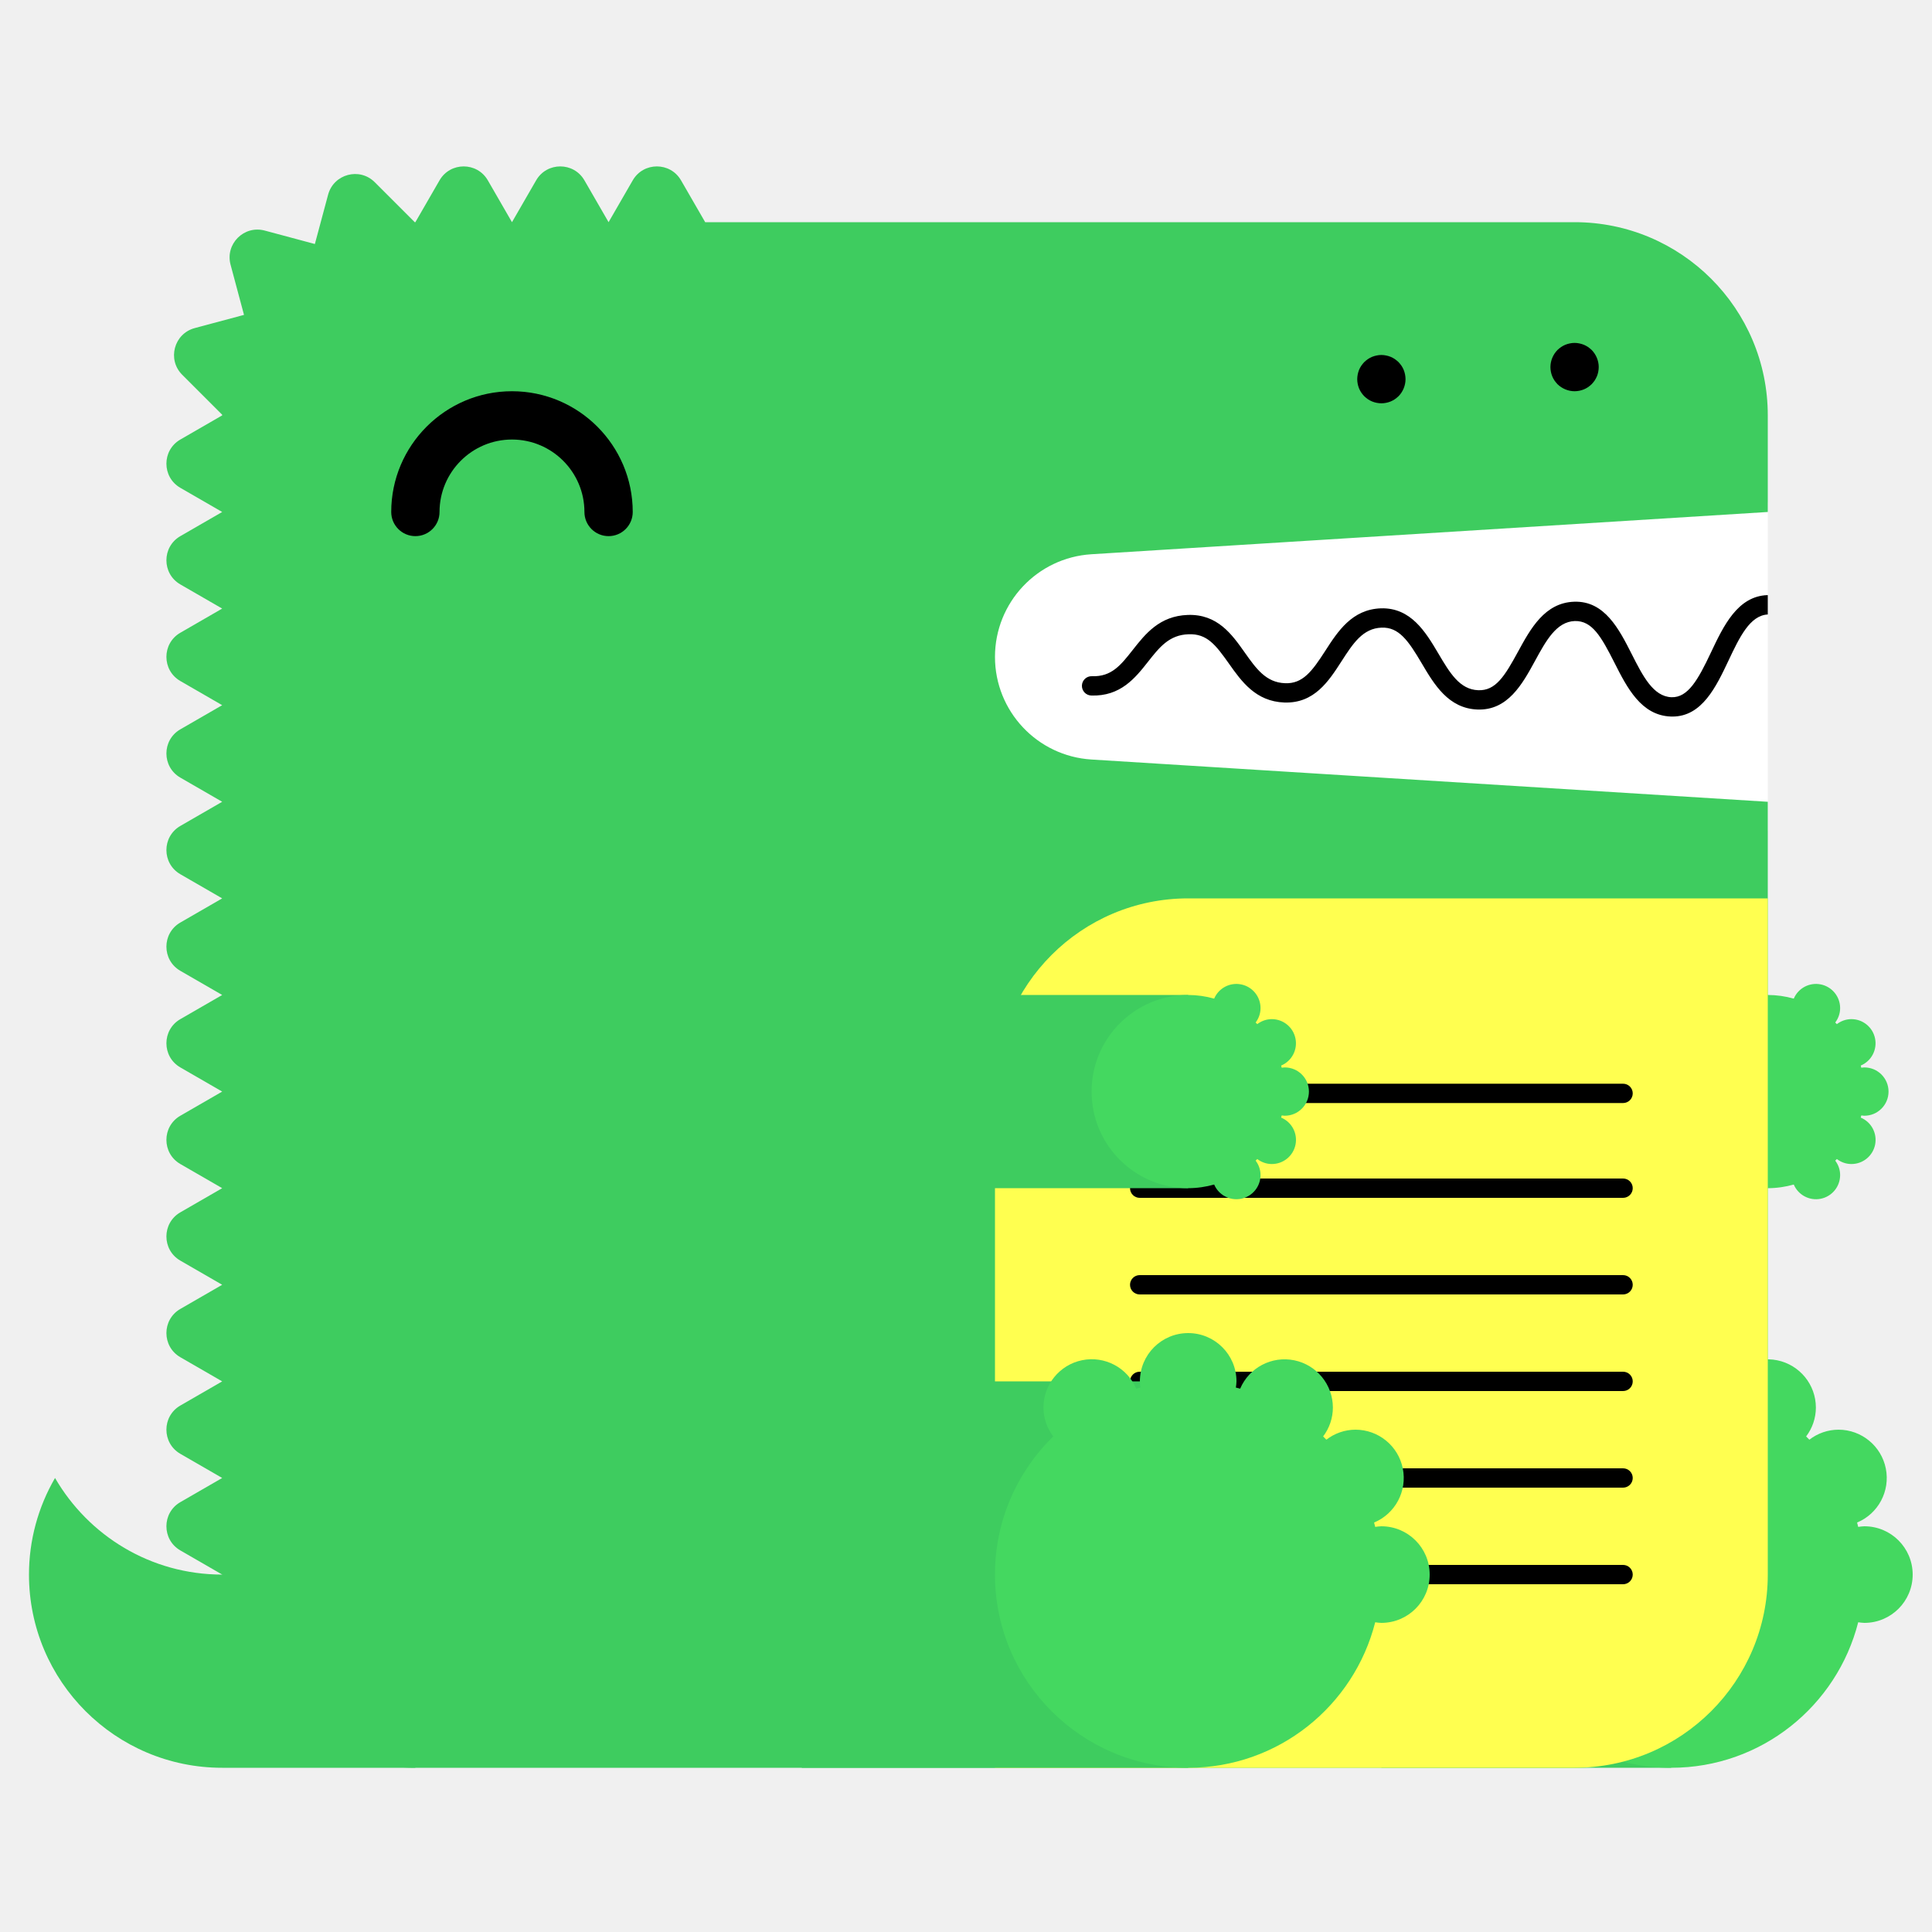
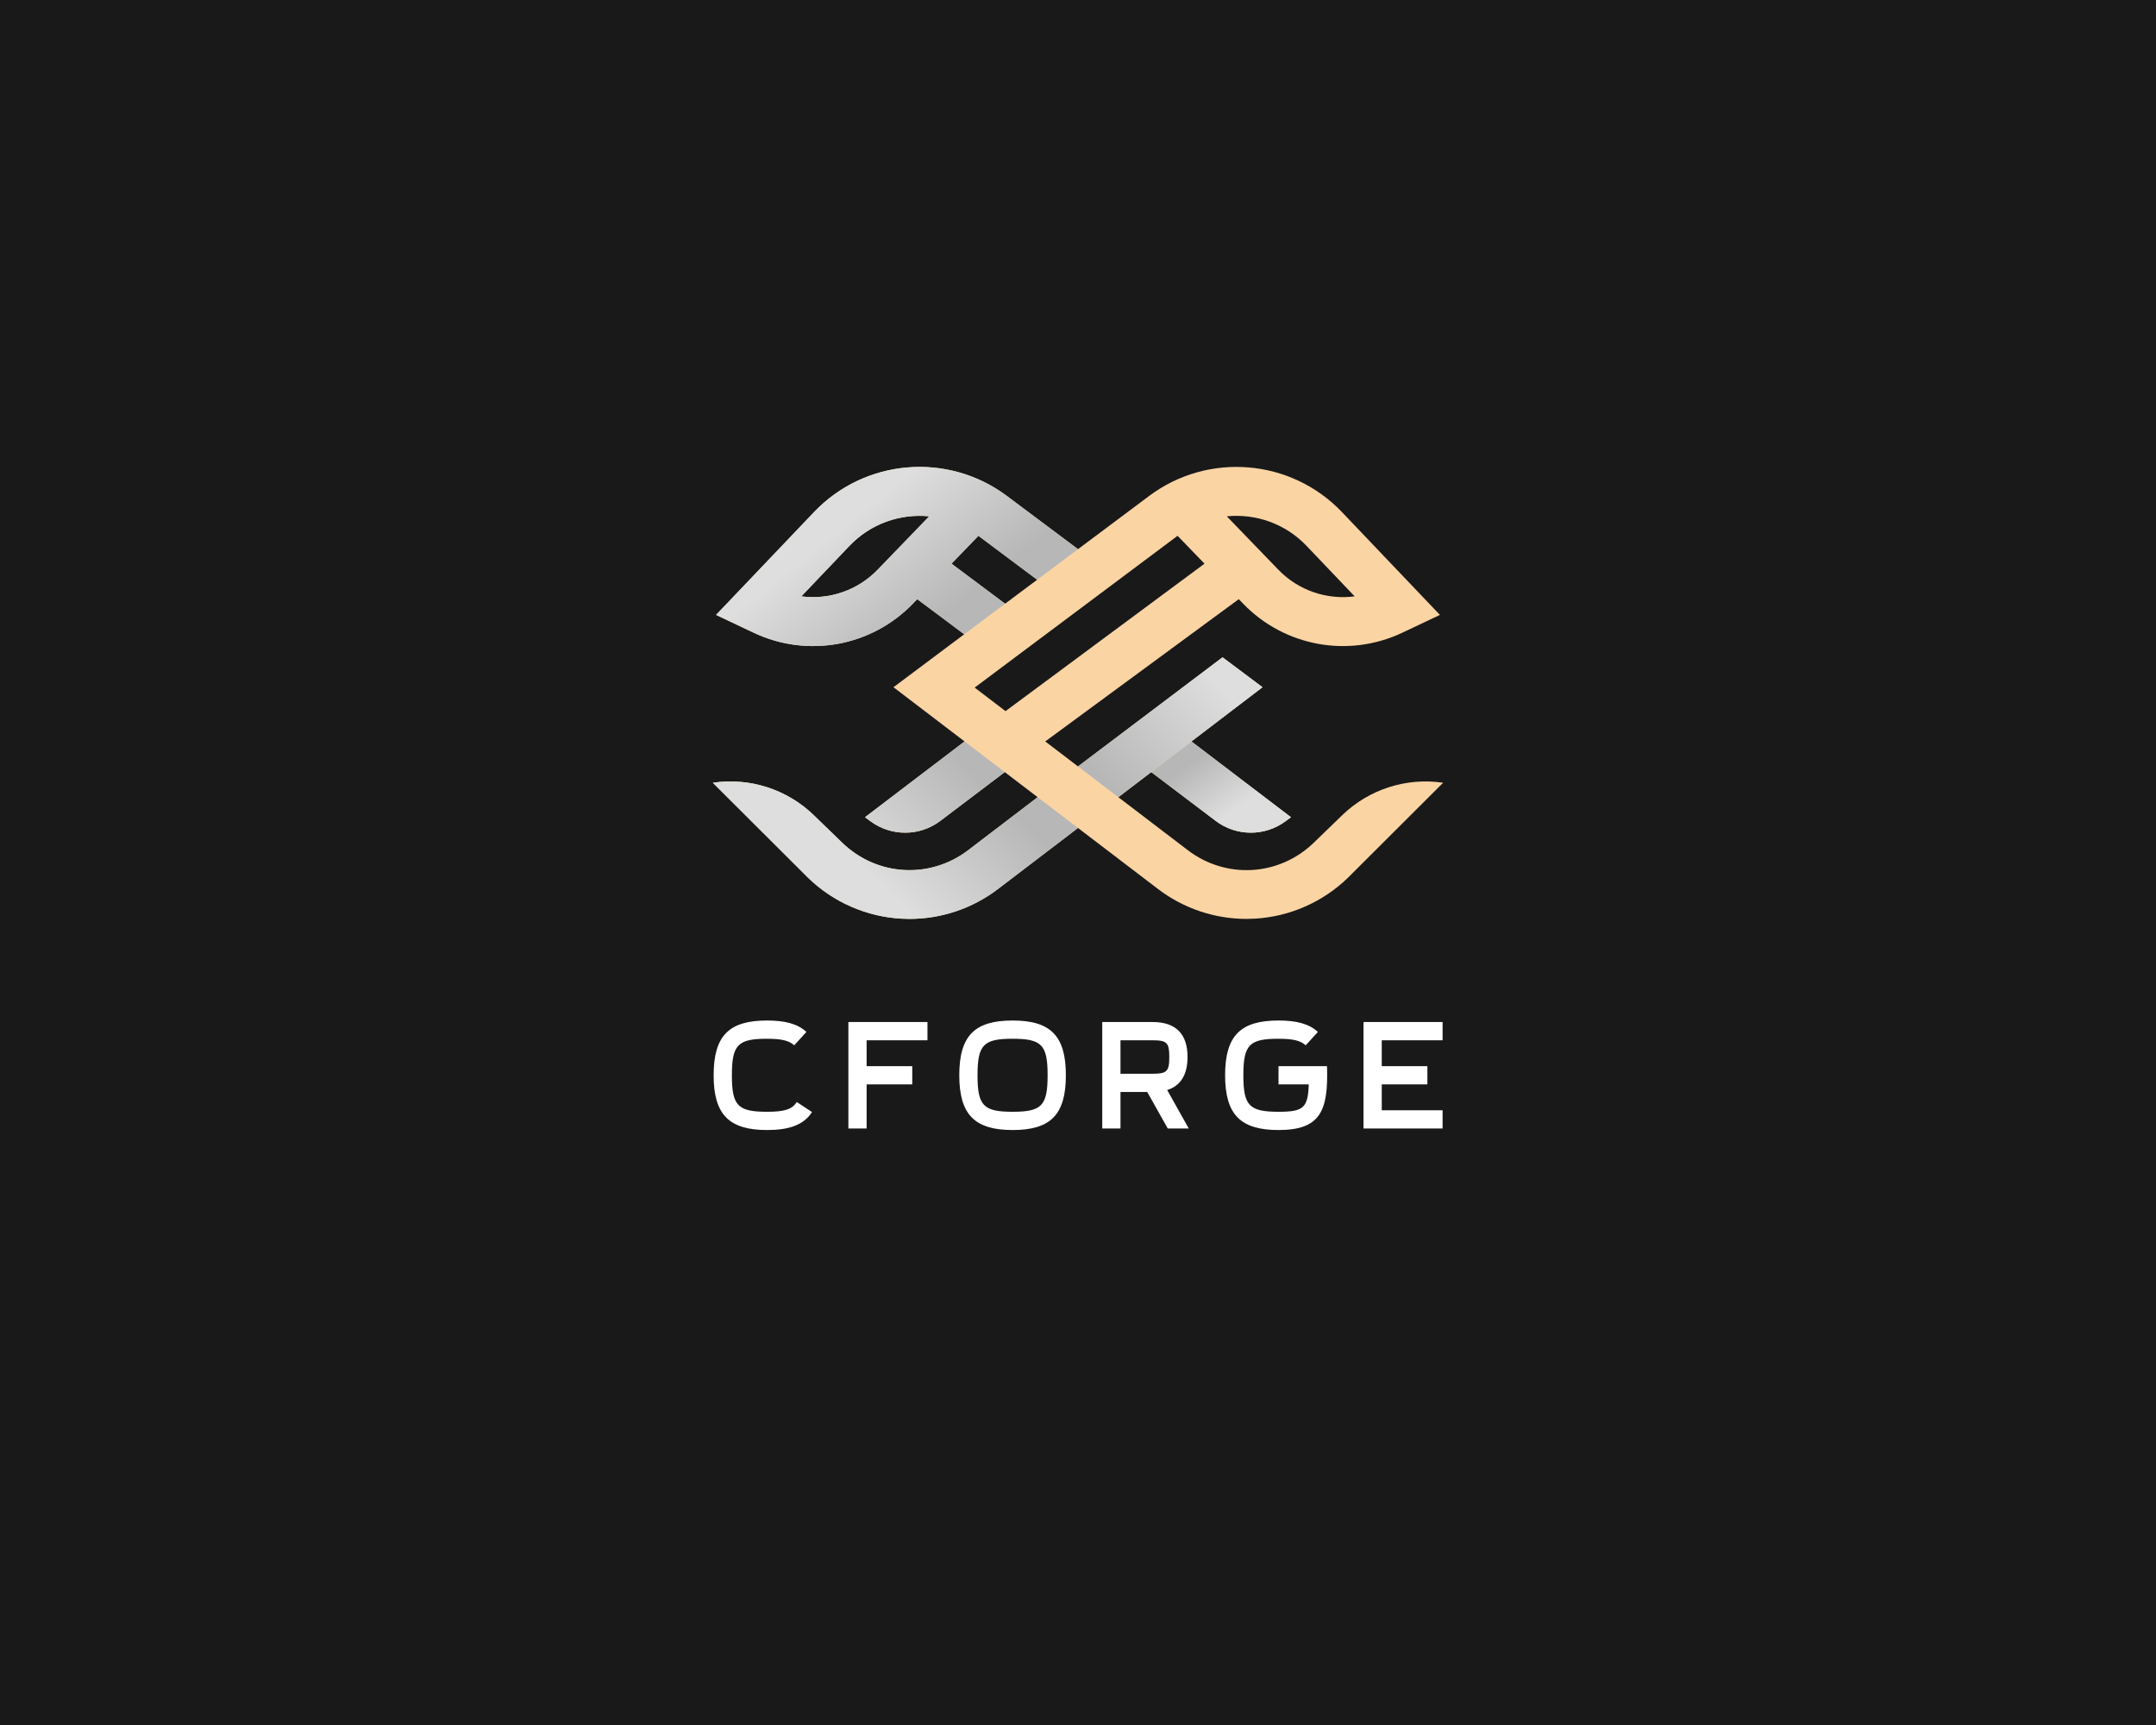
- <svg xmlns="http://www.w3.org/2000/svg" width="200" height="200" viewBox="0 0 200 200">
-   <g fill="none" fill-rule="evenodd">
-     <path fill="#FFF" d="M99 52h84v34H99z" />
-     <path d="M23 163c-7.398 0-13.843-4.027-17.303-10A19.886 19.886 0 0 0 3 163c0 11.046 8.954 20 20 20h20v-20H23z" fill="#3ECC5F" />
-     <path d="M112.98 57.376L183 53V43c0-11.046-8.954-20-20-20H73l-2.5-4.33c-1.112-1.925-3.889-1.925-5 0L63 23l-2.5-4.33c-1.111-1.925-3.889-1.925-5 0L53 23l-2.5-4.33c-1.111-1.925-3.889-1.925-5 0L43 23c-.022 0-.042.003-.065.003l-4.142-4.141c-1.57-1.571-4.252-.853-4.828 1.294l-1.369 5.104-5.192-1.392c-2.148-.575-4.111 1.389-3.535 3.536l1.39 5.193-5.102 1.367c-2.148.576-2.867 3.259-1.296 4.83l4.142 4.142c0 .021-.003.042-.003.064l-4.33 2.5c-1.925 1.111-1.925 3.889 0 5L23 53l-4.33 2.5c-1.925 1.111-1.925 3.889 0 5L23 63l-4.33 2.5c-1.925 1.111-1.925 3.889 0 5L23 73l-4.33 2.5c-1.925 1.111-1.925 3.889 0 5L23 83l-4.33 2.5c-1.925 1.111-1.925 3.889 0 5L23 93l-4.33 2.5c-1.925 1.111-1.925 3.889 0 5L23 103l-4.33 2.5c-1.925 1.111-1.925 3.889 0 5L23 113l-4.33 2.5c-1.925 1.111-1.925 3.889 0 5L23 123l-4.33 2.5c-1.925 1.111-1.925 3.889 0 5L23 133l-4.33 2.5c-1.925 1.111-1.925 3.889 0 5L23 143l-4.33 2.5c-1.925 1.111-1.925 3.889 0 5L23 153l-4.33 2.5c-1.925 1.111-1.925 3.889 0 5L23 163c0 11.046 8.954 20 20 20h120c11.046 0 20-8.954 20-20V83l-70.02-4.376A10.645 10.645 0 0 1 103 68c0-5.621 4.37-10.273 9.98-10.624" fill="#3ECC5F" />
-     <path fill="#3ECC5F" d="M143 183h30v-40h-30z" />
-     <path d="M193 158c-.219 0-.428.037-.639.064-.038-.15-.074-.301-.116-.451A5 5 0 0 0 190.32 148a4.96 4.96 0 0 0-3.016 1.036 26.531 26.531 0 0 0-.335-.336 4.955 4.955 0 0 0 1.011-2.987 5 5 0 0 0-9.599-1.959c-.148-.042-.297-.077-.445-.115.027-.211.064-.42.064-.639a5 5 0 0 0-5-5 5 5 0 0 0-5 5c0 .219.037.428.064.639-.148.038-.297.073-.445.115a4.998 4.998 0 0 0-9.599 1.959c0 1.125.384 2.151 1.011 2.987-3.717 3.632-6.031 8.693-6.031 14.3 0 11.046 8.954 20 20 20 9.339 0 17.16-6.41 19.361-15.064.211.027.42.064.639.064a5 5 0 0 0 5-5 5 5 0 0 0-5-5" fill="#44D860" />
-     <path fill="#3ECC5F" d="M153 123h30v-20h-30z" />
-     <path d="M193 115.5a2.5 2.5 0 1 0 0-5c-.109 0-.214.019-.319.032-.02-.075-.037-.15-.058-.225a2.501 2.501 0 0 0-.963-4.807c-.569 0-1.088.197-1.508.518a6.653 6.653 0 0 0-.168-.168c.314-.417.506-.931.506-1.494a2.5 2.5 0 0 0-4.8-.979A9.987 9.987 0 0 0 183 103c-5.522 0-10 4.478-10 10s4.478 10 10 10c.934 0 1.833-.138 2.69-.377a2.5 2.5 0 0 0 4.8-.979c0-.563-.192-1.077-.506-1.494.057-.055.113-.111.168-.168.42.321.939.518 1.508.518a2.5 2.5 0 0 0 .963-4.807c.021-.074.038-.15.058-.225.105.013.21.032.319.032" fill="#44D860" />
-     <path d="M63 55.5a2.5 2.5 0 0 1-2.5-2.5c0-4.136-3.364-7.5-7.5-7.5s-7.5 3.364-7.5 7.5a2.5 2.5 0 1 1-5 0c0-6.893 5.607-12.5 12.5-12.5S65.5 46.107 65.5 53a2.5 2.5 0 0 1-2.5 2.5" fill="#000" />
-     <path d="M103 183h60c11.046 0 20-8.954 20-20V93h-60c-11.046 0-20 8.954-20 20v70z" fill="#FFFF50" />
-     <path d="M168.02 124h-50.04a1 1 0 1 1 0-2h50.04a1 1 0 1 1 0 2m0 20h-50.04a1 1 0 1 1 0-2h50.04a1 1 0 1 1 0 2m0 20h-50.04a1 1 0 1 1 0-2h50.04a1 1 0 1 1 0 2m0-49.814h-50.04a1 1 0 1 1 0-2h50.04a1 1 0 1 1 0 2m0 19.814h-50.04a1 1 0 1 1 0-2h50.04a1 1 0 1 1 0 2m0 20h-50.04a1 1 0 1 1 0-2h50.04a1 1 0 1 1 0 2M183 61.611c-.012 0-.022-.006-.034-.005-3.09.105-4.552 3.196-5.842 5.923-1.346 2.85-2.387 4.703-4.093 4.647-1.889-.068-2.969-2.202-4.113-4.46-1.314-2.594-2.814-5.536-5.963-5.426-3.046.104-4.513 2.794-5.807 5.167-1.377 2.528-2.314 4.065-4.121 3.994-1.927-.07-2.951-1.805-4.136-3.813-1.321-2.236-2.848-4.75-5.936-4.664-2.994.103-4.465 2.385-5.763 4.4-1.373 2.13-2.335 3.428-4.165 3.351-1.973-.07-2.992-1.51-4.171-3.177-1.324-1.873-2.816-3.993-5.895-3.89-2.928.1-4.399 1.97-5.696 3.618-1.232 1.564-2.194 2.802-4.229 2.724a1 1 0 0 0-.072 2c3.017.101 4.545-1.8 5.872-3.487 1.177-1.496 2.193-2.787 4.193-2.855 1.926-.082 2.829 1.115 4.195 3.045 1.297 1.834 2.769 3.914 5.731 4.021 3.103.104 4.596-2.215 5.918-4.267 1.182-1.834 2.202-3.417 4.15-3.484 1.793-.067 2.769 1.35 4.145 3.681 1.297 2.197 2.766 4.686 5.787 4.796 3.125.108 4.634-2.62 5.949-5.035 1.139-2.088 2.214-4.06 4.119-4.126 1.793-.042 2.728 1.595 4.111 4.33 1.292 2.553 2.757 5.445 5.825 5.556l.169.003c3.064 0 4.518-3.075 5.805-5.794 1.139-2.41 2.217-4.68 4.067-4.773v-2z" fill="#000" />
-     <path fill="#3ECC5F" d="M83 183h40v-40H83z" />
-     <path d="M143 158c-.219 0-.428.037-.639.064-.038-.15-.074-.301-.116-.451A5 5 0 0 0 140.32 148a4.96 4.96 0 0 0-3.016 1.036 26.531 26.531 0 0 0-.335-.336 4.955 4.955 0 0 0 1.011-2.987 5 5 0 0 0-9.599-1.959c-.148-.042-.297-.077-.445-.115.027-.211.064-.42.064-.639a5 5 0 0 0-5-5 5 5 0 0 0-5 5c0 .219.037.428.064.639-.148.038-.297.073-.445.115a4.998 4.998 0 0 0-9.599 1.959c0 1.125.384 2.151 1.011 2.987-3.717 3.632-6.031 8.693-6.031 14.3 0 11.046 8.954 20 20 20 9.339 0 17.16-6.41 19.361-15.064.211.027.42.064.639.064a5 5 0 0 0 5-5 5 5 0 0 0-5-5" fill="#44D860" />
-     <path fill="#3ECC5F" d="M83 123h40v-20H83z" />
-     <path d="M133 115.5a2.5 2.5 0 1 0 0-5c-.109 0-.214.019-.319.032-.02-.075-.037-.15-.058-.225a2.501 2.501 0 0 0-.963-4.807c-.569 0-1.088.197-1.508.518a6.653 6.653 0 0 0-.168-.168c.314-.417.506-.931.506-1.494a2.5 2.5 0 0 0-4.8-.979A9.987 9.987 0 0 0 123 103c-5.522 0-10 4.478-10 10s4.478 10 10 10c.934 0 1.833-.138 2.69-.377a2.5 2.5 0 0 0 4.8-.979c0-.563-.192-1.077-.506-1.494.057-.055.113-.111.168-.168.42.321.939.518 1.508.518a2.5 2.5 0 0 0 .963-4.807c.021-.074.038-.15.058-.225.105.013.21.032.319.032" fill="#44D860" />
-     <path d="M143 41.75c-.16 0-.33-.02-.49-.05a2.52 2.52 0 0 1-.47-.14c-.15-.06-.29-.14-.431-.23-.13-.09-.259-.2-.38-.31-.109-.12-.219-.24-.309-.38s-.17-.28-.231-.43a2.619 2.619 0 0 1-.189-.96c0-.16.02-.33.05-.49.03-.16.08-.31.139-.47.061-.15.141-.29.231-.43.09-.13.2-.26.309-.38.121-.11.25-.22.38-.31.141-.09.281-.17.431-.23.149-.06.31-.11.47-.14.32-.07.65-.07.98 0 .159.03.32.08.47.14.149.06.29.14.43.23.13.09.259.2.38.31.11.12.22.25.31.38.09.14.17.28.23.43.06.16.11.31.14.47.029.16.05.33.05.49 0 .66-.271 1.31-.73 1.77-.121.11-.25.22-.38.31-.14.09-.281.17-.43.23a2.565 2.565 0 0 1-.96.19m20-1.25c-.66 0-1.3-.27-1.771-.73a3.802 3.802 0 0 1-.309-.38c-.09-.14-.17-.28-.231-.43a2.619 2.619 0 0 1-.189-.96c0-.66.27-1.3.729-1.77.121-.11.25-.22.38-.31.141-.09.281-.17.431-.23.149-.06.31-.11.47-.14.32-.07.66-.07.98 0 .159.03.32.08.47.14.149.06.29.14.43.23.13.09.259.2.38.31.459.47.73 1.11.73 1.77 0 .16-.021.33-.05.49-.03.16-.08.32-.14.47-.07.15-.14.29-.23.43-.09.13-.2.26-.31.38-.121.11-.25.22-.38.31-.14.09-.281.17-.43.23a2.565 2.565 0 0 1-.96.19" fill="#000" />
+ <svg xmlns="http://www.w3.org/2000/svg" version="1.1" width="1280" height="1024" viewBox="0 0 1280 1024" xml:space="preserve">
+   <defs>
+ </defs>
+   <g transform="matrix(1 0 0 1 640 512)" id="background-logo">
+     <rect style="stroke: none; stroke-width: 0; stroke-dasharray: none; stroke-linecap: butt; stroke-dashoffset: 0; stroke-linejoin: miter; stroke-miterlimit: 4; fill: rgb(25,25,25); fill-rule: nonzero; opacity: 1;" paint-order="stroke" x="-640" y="-512" rx="0" ry="0" width="1280" height="1024" />
+   </g>
+   <g transform="matrix(1.921154 0 0 1.921154 640 411.3252)" id="logo-logo">
+     <g style="" paint-order="stroke">
+       <g transform="matrix(1.040015 0 0 1.040015 0 1.040015149556e-7)">
+         <path style="stroke: none; stroke-width: 0; stroke-dasharray: none; stroke-linecap: butt; stroke-dashoffset: 0; stroke-linejoin: miter; stroke-miterlimit: 4; fill: rgb(251,212,164); fill-rule: nonzero; opacity: 1;" paint-order="stroke" transform=" translate(-187.5, -150)" d="M 266.011 186.327 L 257.552 194.512 C 247.255 204.478 231.506 205.404 220.11 196.714 L 199.489 180.984 L 209.262 173.531 L 209.265 173.534 L 228.399 188.02 C 234.533 192.664 242.995 192.708 249.18 188.127 L 250.787 186.935 L 221.206 164.42 L 242.331 148.31 L 230.447 139.419 L 187.936 171.509 L 187.502 171.84 L 187.498 171.84 L 177.773 164.423 L 177.773 164.42 L 177.923 164.306 L 235.271 122.15 L 236.571 123.493 C 248.859 136.219 267.859 139.687 283.852 132.123 L 295.041 126.827 L 265.935 96.281 C 250.823 80.418 226.194 78.353 208.65 91.476 L 187.502 107.296 L 166.35 91.476 C 148.806 78.353 124.177 80.418 109.065 96.281 L 79.956 126.827 L 91.148 132.123 C 107.141 139.687 126.141 136.219 138.429 123.493 L 139.729 122.15 L 153.698 132.58 C 153.698 132.58 153.694 132.58 153.691 132.584 C 153.688 132.587 153.681 132.59 153.674 132.594 L 132.67 148.31 L 153.795 164.42 L 124.21 186.935 L 125.821 188.127 C 132.001 192.708 140.464 192.664 146.601 188.02 L 165.739 173.531 L 175.511 180.984 L 154.89 196.714 C 143.491 205.404 127.745 204.478 117.445 194.512 L 108.989 186.327 C 101.034 178.629 89.952 175.068 79 176.691 L 107.335 204.959 C 114.775 212.162 124.568 216.462 134.905 217.07 C 135.753 217.12 136.599 217.144 137.444 217.144 C 146.909 217.144 156.147 214.04 163.707 208.274 L 187.502 190.129 L 211.293 208.274 C 218.853 214.04 228.091 217.144 237.556 217.144 C 238.398 217.144 239.247 217.12 240.092 217.07 C 250.432 216.462 260.221 212.162 267.665 204.959 L 296 176.691 C 285.048 175.068 273.966 178.629 266.011 186.327 Z M 255.407 106.31 L 269.707 121.314 C 261.474 122.4 253.018 119.597 247.028 113.393 L 231.713 97.537 C 240.282 96.685 249.096 99.685 255.407 106.31 Z M 127.972 113.393 C 121.982 119.597 113.526 122.4 105.294 121.314 L 119.59 106.31 C 125.904 99.685 134.718 96.685 143.287 97.537 L 127.972 113.393 Z M 149.912 111.606 L 157.914 103.323 L 175.364 116.377 L 165.839 123.499 L 149.912 111.606 Z M 165.966 155.416 L 165.795 155.286 L 156.795 148.42 L 217.086 103.323 L 225.088 111.606 L 165.966 155.416 Z" stroke-linecap="round" />
+       </g>
+       <g transform="matrix(1.040015 0 0 1.040015 -55.92305 -42.15026)">
+         <linearGradient id="SVGID_3_139179" gradientUnits="userSpaceOnUse" gradientTransform="matrix(1 0 0 1 0 0)" x1="119.33" y1="99.064" x2="144.077" y2="129.996">
+           <stop offset="0%" style="stop-color:rgb(222,222,222);stop-opacity: 1" />
+           <stop offset="100%" style="stop-color:rgb(183,183,183);stop-opacity: 1" />
+         </linearGradient>
+         <path style="stroke: none; stroke-width: 0; stroke-dasharray: none; stroke-linecap: butt; stroke-dashoffset: 0; stroke-linejoin: miter; stroke-miterlimit: 4; fill: url(#SVGID_3_139179); fill-rule: nonzero; opacity: 1;" paint-order="stroke" transform=" translate(-133.7286, -109.4715)" d="M 175.364 116.377 L 187.502 107.296 L 166.35 91.476 C 148.806 78.353 124.177 80.418 109.065 96.281 L 79.956 126.827 L 91.148 132.123 C 107.141 139.687 126.141 136.219 138.429 123.493 L 139.729 122.15 L 153.698 132.58 L 165.839 123.499 L 149.912 111.606 L 157.914 103.323 L 175.364 116.377 Z M 127.972 113.393 C 121.982 119.597 113.526 122.4 105.294 121.314 L 119.59 106.31 C 125.904 99.685 134.718 96.685 143.287 97.537 L 127.972 113.393 Z" stroke-linecap="round" />
+       </g>
+       <g transform="matrix(1.040015 0 0 1.040015 -56.41995 42.41371)">
+         <linearGradient id="SVGID_4_139180" gradientUnits="userSpaceOnUse" gradientTransform="matrix(1 0 0 1 0 0)" x1="119.318" y1="197.551" x2="149.609" y2="166.808">
+           <stop offset="0%" style="stop-color:rgb(222,222,222);stop-opacity: 1" />
+           <stop offset="100%" style="stop-color:rgb(183,183,183);stop-opacity: 1" />
+         </linearGradient>
+         <path style="stroke: none; stroke-width: 0; stroke-dasharray: none; stroke-linecap: butt; stroke-dashoffset: 0; stroke-linejoin: miter; stroke-miterlimit: 4; fill: url(#SVGID_4_139180); fill-rule: nonzero; opacity: 1;" paint-order="stroke" transform=" translate(-133.2508, -190.7818)" d="M 125.821 188.127 L 124.21 186.935 L 153.795 164.42 L 155.328 165.589 L 165.739 173.531 L 146.601 188.02 C 140.464 192.664 132.001 192.708 125.821 188.127 Z M 175.511 180.984 L 154.89 196.714 C 143.491 205.404 127.745 204.478 117.445 194.512 L 108.989 186.327 C 101.034 178.629 89.952 175.068 79 176.691 L 107.335 204.959 C 114.775 212.162 124.568 216.462 134.905 217.07 C 135.753 217.12 136.599 217.144 137.444 217.144 C 146.909 217.144 156.147 214.04 163.707 208.274 L 187.502 190.129 L 175.511 180.984 Z" stroke-linecap="round" />
+       </g>
+       <g transform="matrix(1.040015 0 0 1.040015 44.22565 29.09607)">
+         <linearGradient id="SVGID_5_139181" gradientUnits="userSpaceOnUse" gradientTransform="matrix(1 0 0 1 0 0)" x1="233.466" y1="185.108" x2="222.615" y2="169.737">
+           <stop offset="0%" style="stop-color:rgb(222,222,222);stop-opacity: 1" />
+           <stop offset="100%" style="stop-color:rgb(183,183,183);stop-opacity: 1" />
+         </linearGradient>
+         <path style="stroke: none; stroke-width: 0; stroke-dasharray: none; stroke-linecap: butt; stroke-dashoffset: 0; stroke-linejoin: miter; stroke-miterlimit: 4; fill: url(#SVGID_5_139181); fill-rule: nonzero; opacity: 1;" paint-order="stroke" transform=" translate(-230.024, -177.9766)" d="M 250.787 186.935 L 249.18 188.127 C 242.995 192.708 234.533 192.664 228.399 188.02 L 209.265 173.534 L 209.262 173.531 L 221.206 164.42 L 250.787 186.935 Z" stroke-linecap="round" />
+       </g>
+       <g transform="matrix(1.040015 0 0 1.040015 28.51142 10.61009)">
+         <linearGradient id="SVGID_6_139182" gradientUnits="userSpaceOnUse" gradientTransform="matrix(1 0 0 1 0 0)" x1="229.258" y1="146.961" x2="196.153" y2="177.228">
+           <stop offset="0%" style="stop-color:rgb(222,222,222);stop-opacity: 1" />
+           <stop offset="100%" style="stop-color:rgb(183,183,183);stop-opacity: 1" />
+         </linearGradient>
+         <path style="stroke: none; stroke-width: 0; stroke-dasharray: none; stroke-linecap: butt; stroke-dashoffset: 0; stroke-linejoin: miter; stroke-miterlimit: 4; fill: url(#SVGID_6_139182); fill-rule: nonzero; opacity: 1;" paint-order="stroke" transform=" translate(-214.9144, -160.2019)" d="M 230.447 139.419 L 242.331 148.31 L 199.489 180.984 L 187.498 171.84 L 230.447 139.419 Z" stroke-linecap="round" />
+       </g>
+     </g>
+   </g>
+   <g transform="matrix(1.921154 0 0 1.921154 640.0677 638.3034)" id="text-logo">
+     <g style="" paint-order="stroke">
+       <g transform="matrix(1 0 0 1 0 0)" id="text-logo-path-0">
+         <path style="stroke: none; stroke-width: 0; stroke-dasharray: none; stroke-linecap: butt; stroke-dashoffset: 0; stroke-linejoin: miter; stroke-miterlimit: 4; fill: rgb(255,255,255); fill-rule: nonzero; opacity: 1;" paint-order="stroke" transform=" translate(-114.185, 16.45)" d="M 31.96 -5.08 L 27.26 -8.18 C 25.76 -5.92 23.5 -5.17 18.05 -5.17 C 9.02 -5.17 7.19 -7.05 7.19 -16.45 C 7.19 -25.9 9.07 -27.73 18.05 -27.73 C 22.56 -27.73 24.82 -27.17 26.46 -25.71 L 30.22 -29.84 C 27.45 -32.43 23.41 -33.37 18.05 -33.37 C 6.39 -33.37 1.55 -28.76 1.55 -16.45 C 1.55 -4.37 6.25 0.47 18.05 0.47 C 24.58 0.47 29.28 -0.94 31.96 -5.08 Z M 48.83 0 L 48.83 -13.63 L 62.93 -13.63 L 62.93 -19.27 L 48.83 -19.27 L 48.83 -27.26 L 67.63 -27.26 L 67.63 -32.9 L 43.19 -32.9 L 43.19 0 Z M 93.95 -5.17 C 84.93 -5.17 83.1 -7.05 83.1 -16.45 C 83.1 -25.9 84.98 -27.73 93.95 -27.73 C 102.93 -27.73 104.76 -25.85 104.76 -16.45 C 104.76 -7 102.88 -5.17 93.95 -5.17 Z M 77.46 -16.45 C 77.46 -4.37 82.16 0.47 93.95 0.47 C 105.56 0.47 110.4 -4.14 110.4 -16.45 C 110.4 -28.62 105.7 -33.37 93.95 -33.37 C 82.3 -33.37 77.46 -28.76 77.46 -16.45 Z M 127.28 0 L 127.28 -11.28 L 135.55 -11.28 L 141.89 0 L 148.38 0 L 141.71 -11.89 C 145.79 -13.16 148 -16.54 148 -22.09 C 148 -29.09 144.53 -32.9 137.19 -32.9 L 121.64 -32.9 L 121.64 0 Z M 127.28 -16.92 L 127.28 -27.26 L 137.19 -27.26 C 141.66 -27.26 142.36 -26.51 142.36 -22.09 C 142.36 -17.63 141.61 -16.92 137.19 -16.92 Z M 176.11 -13.63 L 185.46 -13.63 C 185.23 -6.3 183.72 -5.17 176.11 -5.17 C 167.09 -5.17 165.25 -7.05 165.25 -16.45 C 165.25 -25.9 167.13 -27.73 176.11 -27.73 C 180.62 -27.73 182.88 -27.17 184.52 -25.71 L 188.28 -29.84 C 185.51 -32.43 181.47 -33.37 176.11 -33.37 C 164.45 -33.37 159.61 -28.76 159.61 -16.45 C 159.61 -4.37 164.31 0.47 176.11 0.47 C 189.03 0.47 191.57 -5.36 191.1 -19.27 L 176.11 -19.27 Z M 202.38 0 L 226.82 0 L 226.82 -5.64 L 208.02 -5.64 L 208.02 -13.63 L 222.12 -13.63 L 222.12 -19.27 L 208.02 -19.27 L 208.02 -27.26 L 226.82 -27.26 L 226.82 -32.9 L 202.38 -32.9 Z" stroke-linecap="round" />
+       </g>
+     </g>
  </g>
</svg>
